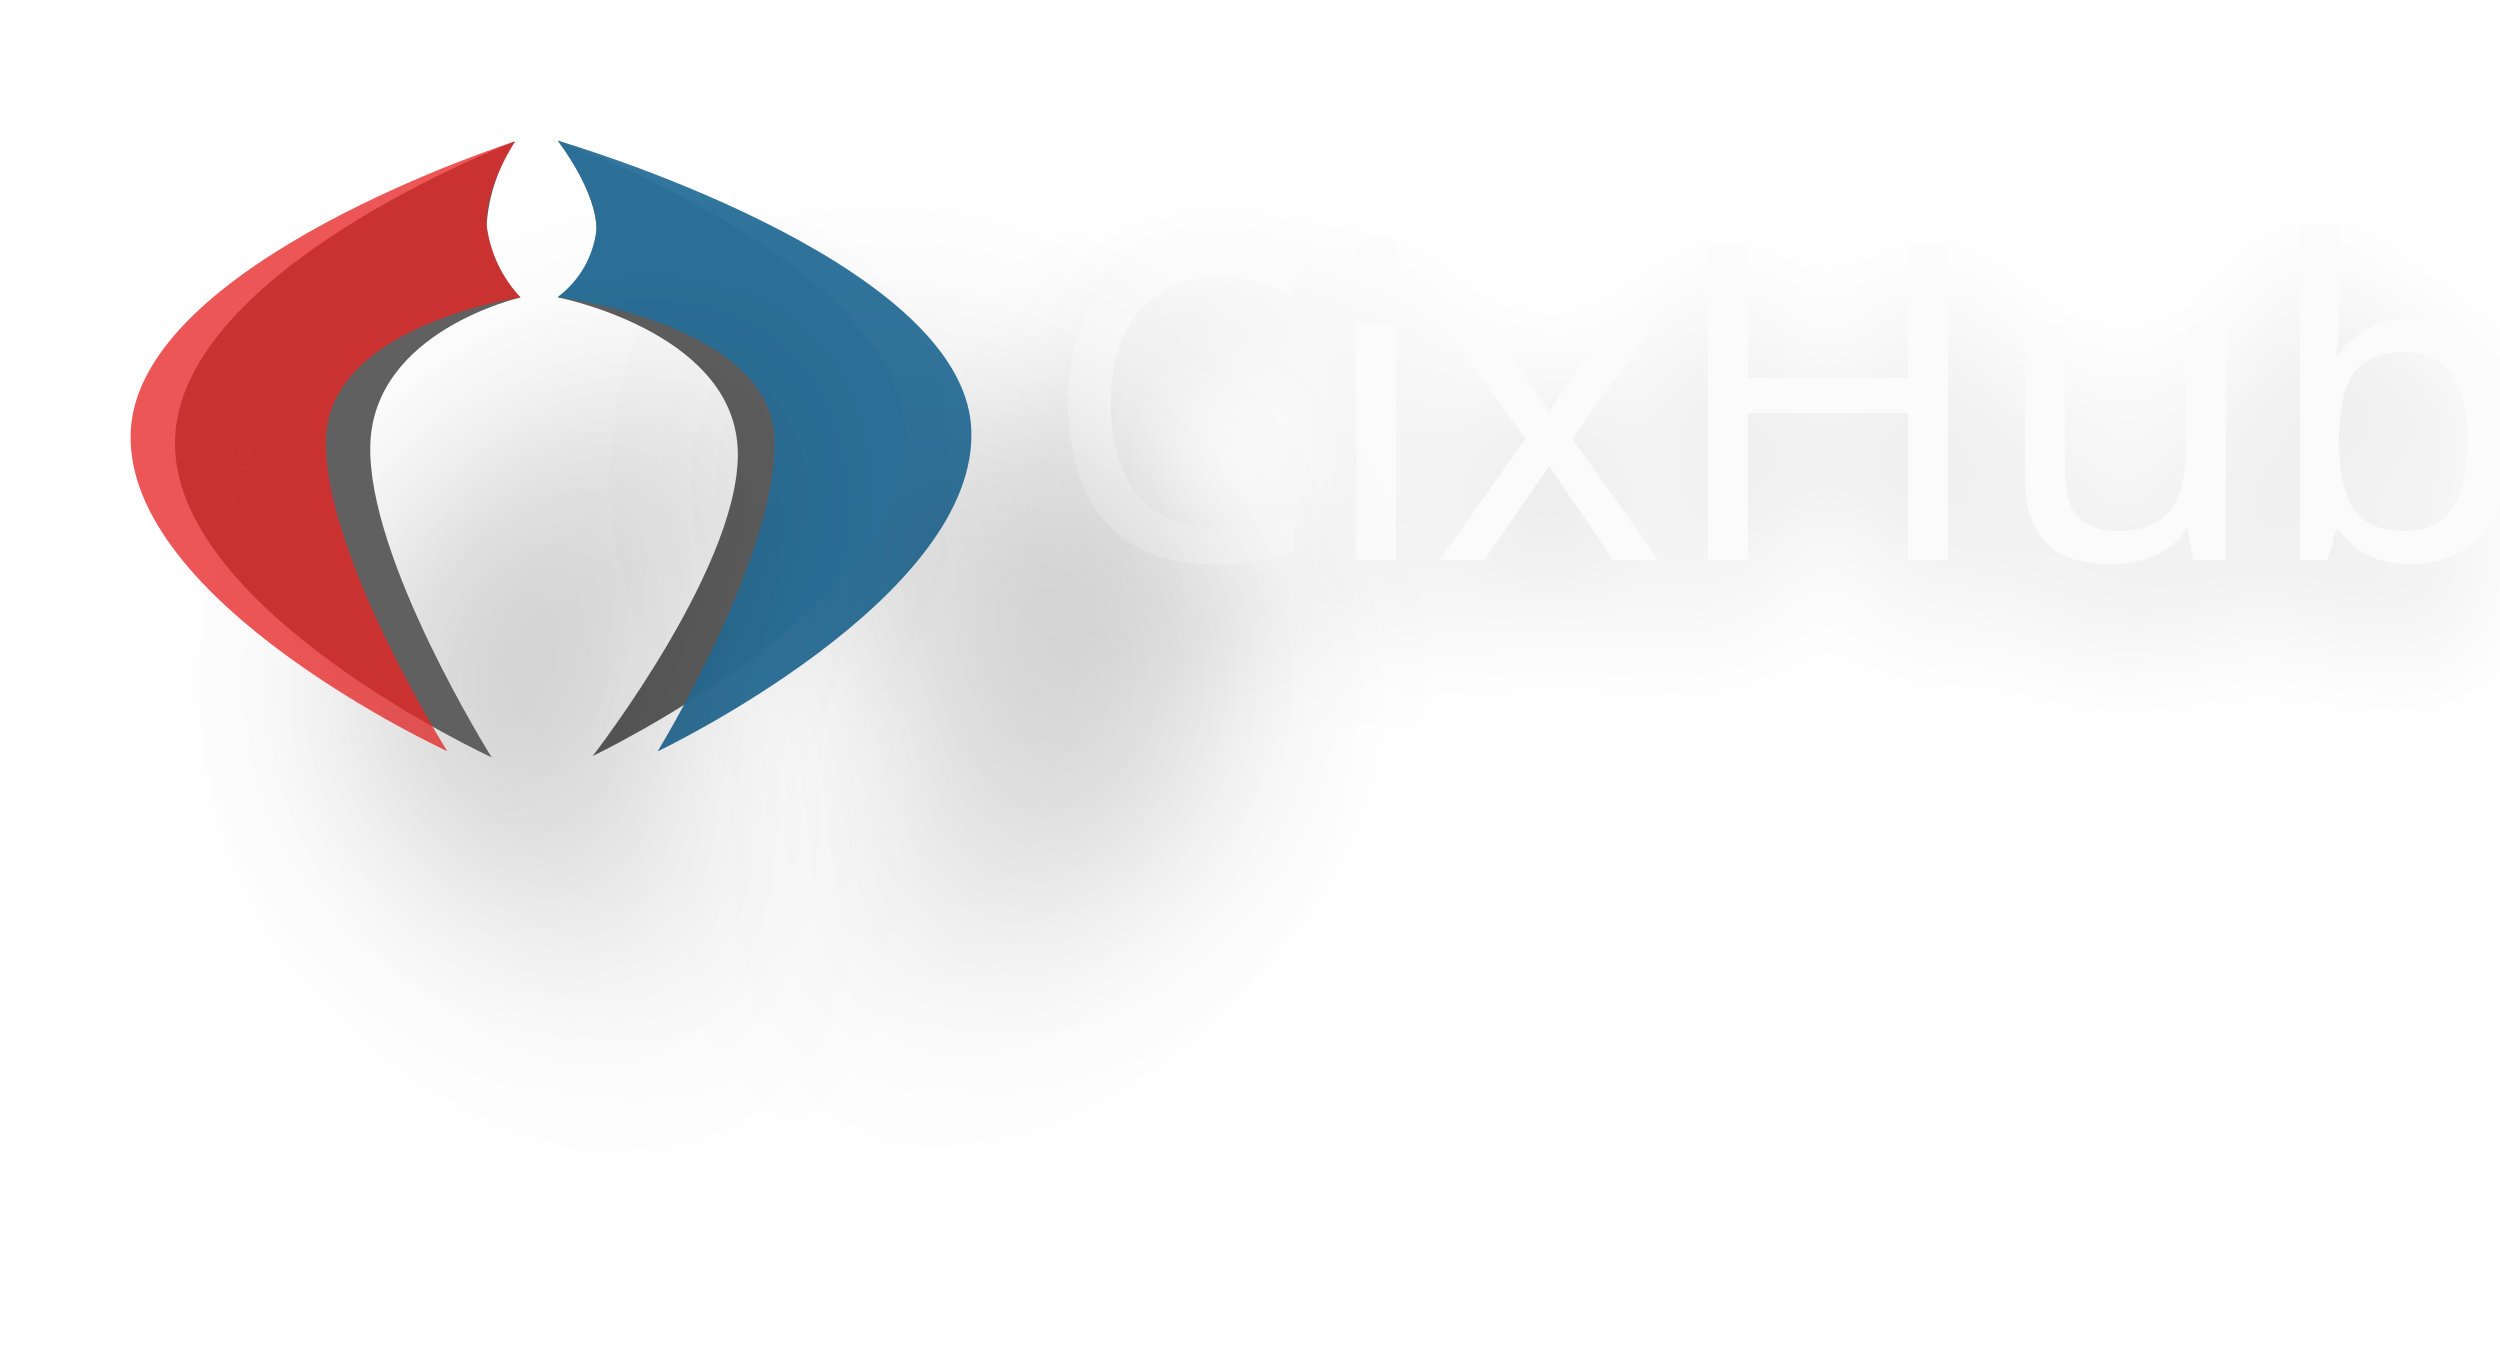
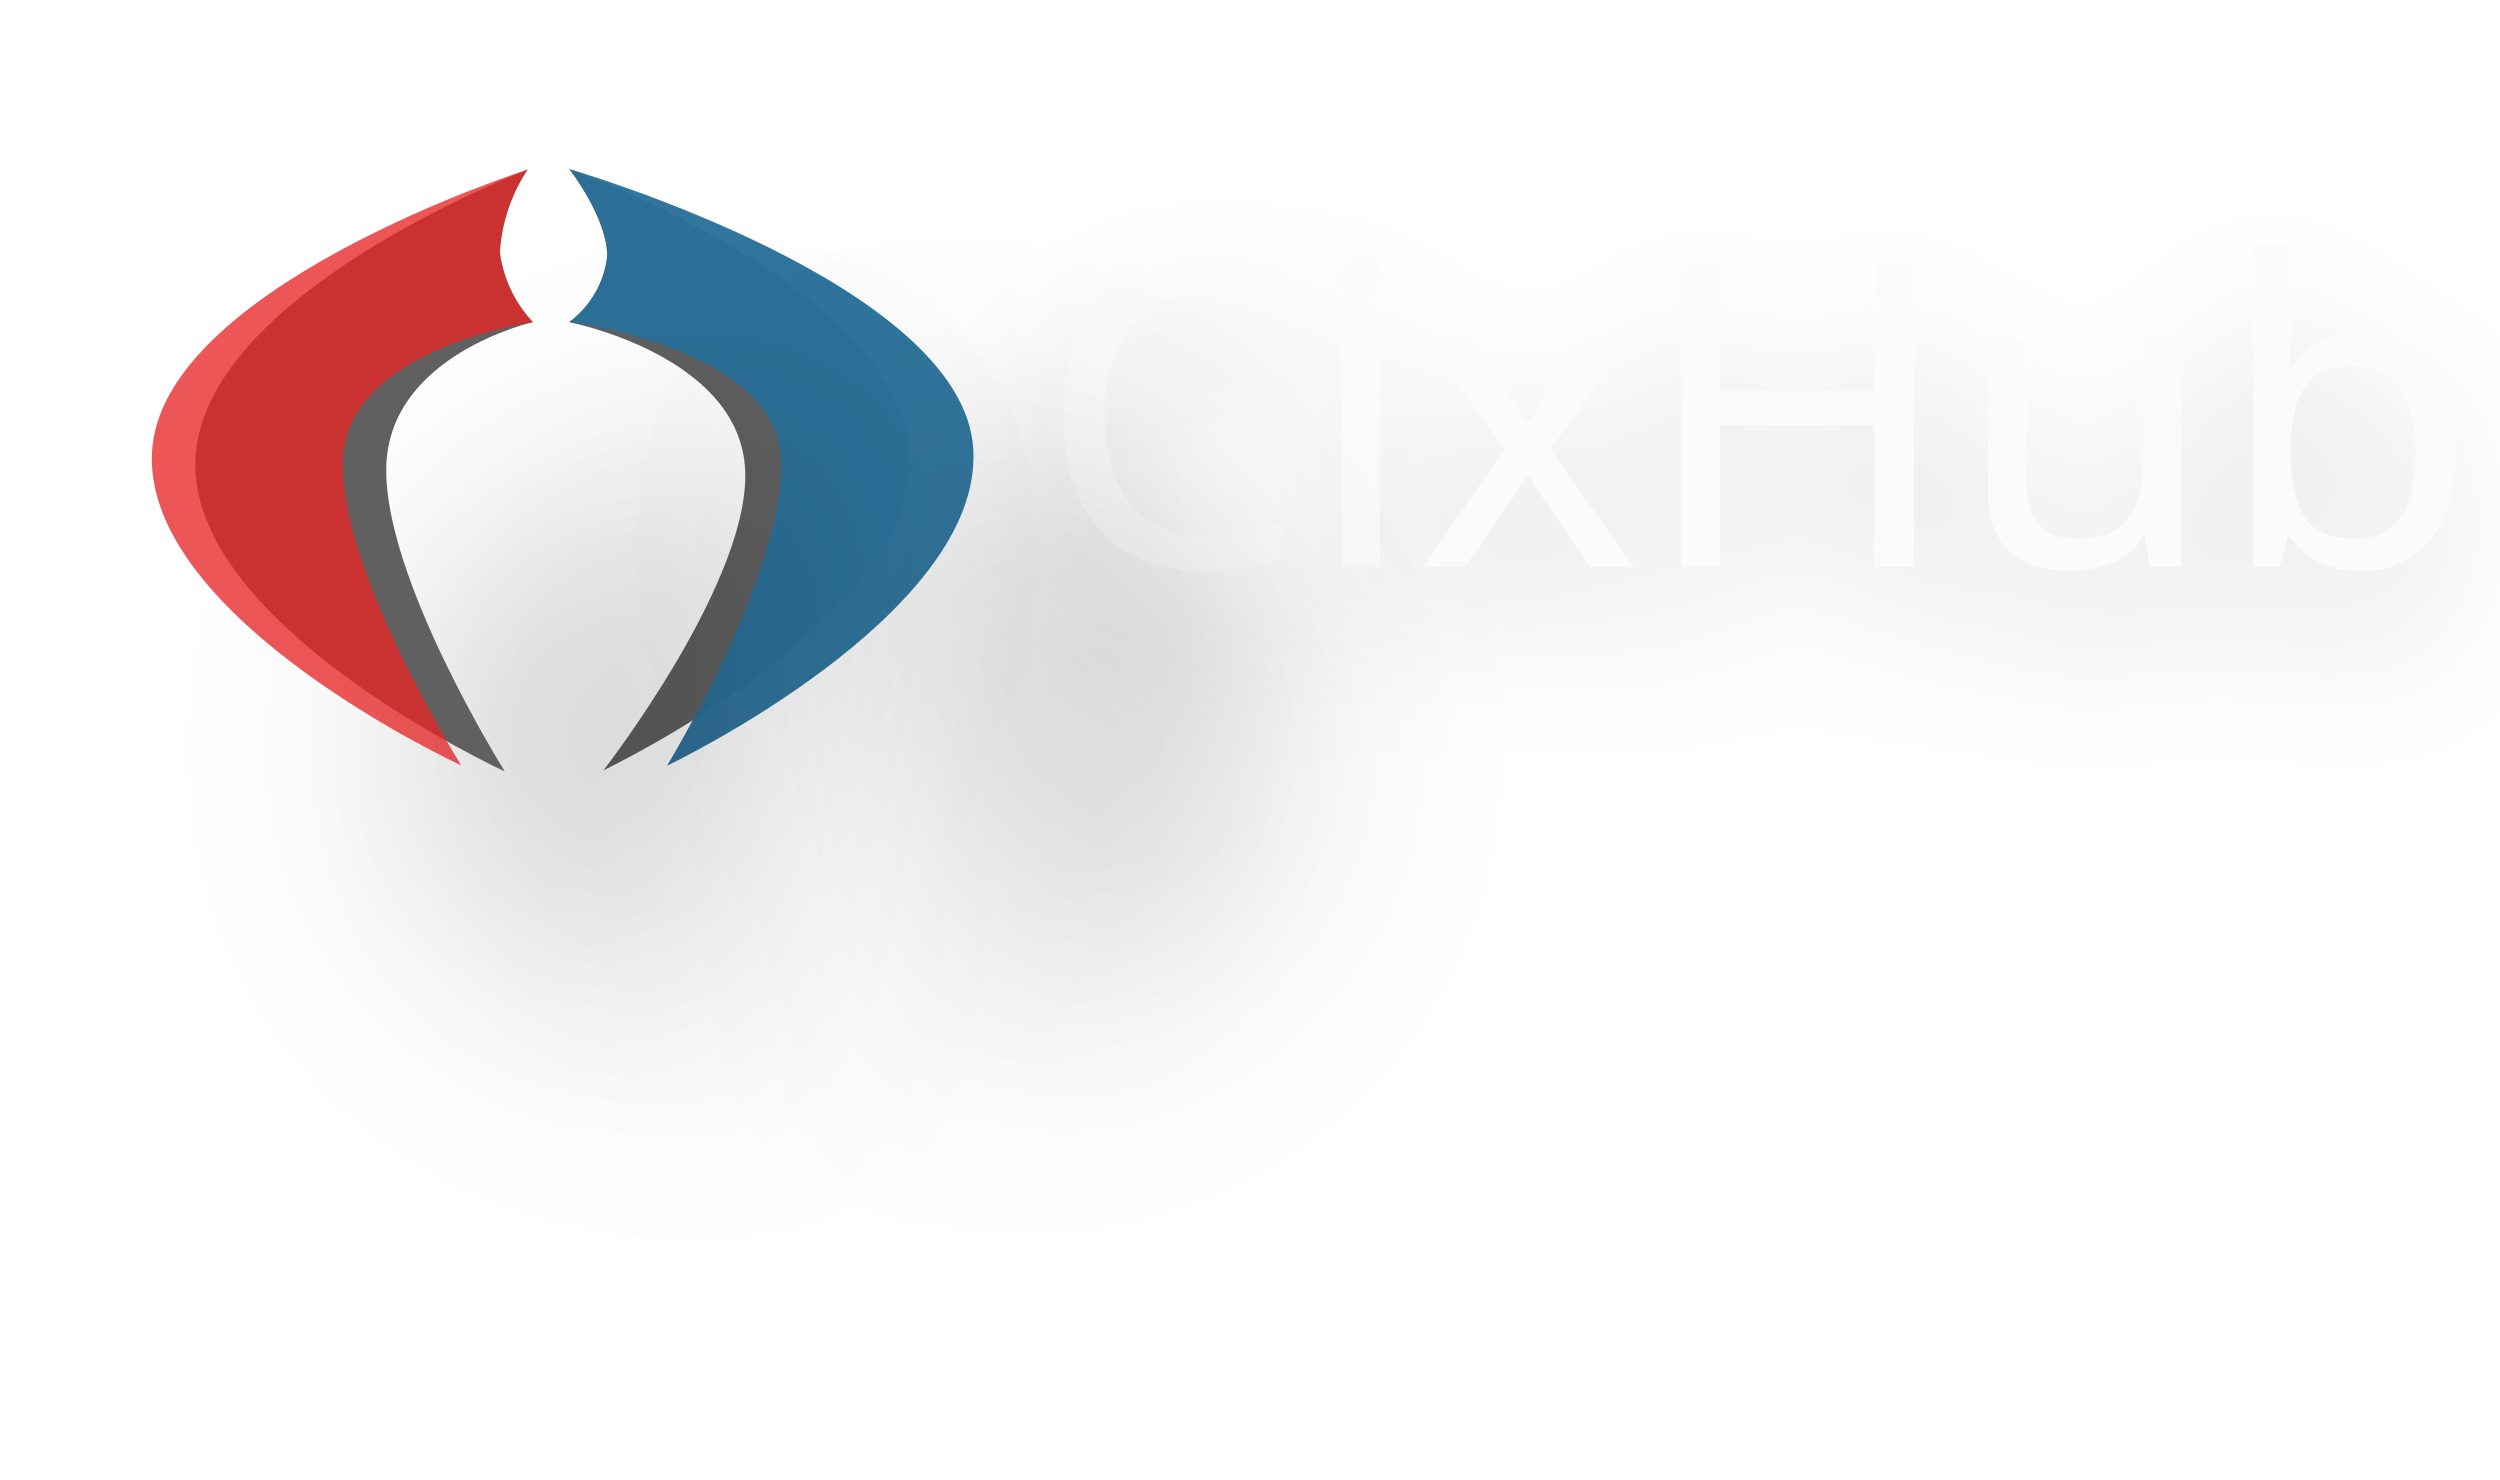
- <svg xmlns="http://www.w3.org/2000/svg" width="125.153" height="67.942" viewBox="0 0 125.153 67.942">
+ <svg xmlns="http://www.w3.org/2000/svg" width="106" height="62.734" viewBox="0 0 106 62.734">
  <defs>
-     <filter id="CixHub" x="43.153" y="0" width="82" height="58" filterUnits="userSpaceOnUse">
+     <filter id="CixHub" x="35" y="0" width="71" height="51" filterUnits="userSpaceOnUse">
      <feOffset dy="3" input="SourceAlpha" />
      <feGaussianBlur stdDeviation="3" result="blur" />
      <feFlood flood-opacity="0.161" />
      <feComposite operator="in" in2="blur" />
      <feComposite in="SourceGraphic" />
    </filter>
-     <filter id="Path_6" x="21.504" y="0" width="57.92" height="67.818" filterUnits="userSpaceOnUse">
+     <filter id="Path_6" x="17.794" y="0.303" width="54.138" height="62.328" filterUnits="userSpaceOnUse">
      <feOffset dx="12" dy="12" input="SourceAlpha" />
      <feGaussianBlur stdDeviation="6" result="blur-2" />
      <feFlood flood-opacity="0.161" />
      <feComposite operator="in" in2="blur-2" />
      <feComposite in="SourceGraphic" />
    </filter>
-     <filter id="Path_8" x="21.525" y="0.18" width="54.645" height="67.694" filterUnits="userSpaceOnUse">
+     <filter id="Path_8" x="17.811" y="0.453" width="51.428" height="62.226" filterUnits="userSpaceOnUse">
      <feOffset dx="12" dy="12" input="SourceAlpha" />
      <feGaussianBlur stdDeviation="6" result="blur-3" />
      <feFlood flood-opacity="0.161" />
      <feComposite operator="in" in2="blur-3" />
      <feComposite in="SourceGraphic" />
    </filter>
-     <filter id="Path_10" x="0" y="0.419" width="56.325" height="67.288" filterUnits="userSpaceOnUse">
+     <filter id="Path_10" x="0" y="0.65" width="52.818" height="61.89" filterUnits="userSpaceOnUse">
      <feOffset dx="12" dy="12" input="SourceAlpha" />
      <feGaussianBlur stdDeviation="6" result="blur-4" />
      <feFlood flood-opacity="0.161" />
      <feComposite operator="in" in2="blur-4" />
      <feComposite in="SourceGraphic" />
    </filter>
-     <filter id="Path_11" x="2.222" y="0.504" width="54.102" height="67.438" filterUnits="userSpaceOnUse">
+     <filter id="Path_11" x="1.839" y="0.72" width="50.979" height="62.014" filterUnits="userSpaceOnUse">
      <feOffset dx="12" dy="12" input="SourceAlpha" />
      <feGaussianBlur stdDeviation="6" result="blur-5" />
      <feFlood flood-opacity="0.161" />
      <feComposite operator="in" in2="blur-5" />
      <feComposite in="SourceGraphic" />
    </filter>
-     <filter id="Create" x="2.294" y="16.369" width="20.204" height="21.132" filterUnits="userSpaceOnUse">
+     <filter id="Create" x="1.381" y="13.332" width="20.204" height="21.132" filterUnits="userSpaceOnUse">
      <feOffset dy="3" input="SourceAlpha" />
      <feGaussianBlur stdDeviation="3" result="blur-6" />
      <feFlood flood-opacity="0.161" />
      <feComposite operator="in" in2="blur-6" />
      <feComposite in="SourceGraphic" />
    </filter>
-     <filter id="Innovate" x="7.033" y="15.453" width="20.274" height="22.13" filterUnits="userSpaceOnUse">
+     <filter id="Innovate" x="5.302" y="12.402" width="20.274" height="22.13" filterUnits="userSpaceOnUse">
      <feOffset dy="3" input="SourceAlpha" />
      <feGaussianBlur stdDeviation="3" result="blur-7" />
      <feFlood flood-opacity="0.161" />
      <feComposite operator="in" in2="blur-7" />
      <feComposite in="SourceGraphic" />
    </filter>
-     <filter id="Execute_" x="33.537" y="15.293" width="22.269" height="22.269" filterUnits="userSpaceOnUse">
+     <filter id="Execute_" x="27.233" y="12.269" width="22.269" height="22.269" filterUnits="userSpaceOnUse">
      <feOffset dy="3" input="SourceAlpha" />
      <feGaussianBlur stdDeviation="3" result="blur-8" />
      <feFlood flood-opacity="0.161" />
      <feComposite operator="in" in2="blur-8" />
      <feComposite in="SourceGraphic" />
    </filter>
  </defs>
-   <g id="website-logo" transform="translate(-1877.847 3004)">
-     <g id="_512finalogo" data-name="512finalogo" transform="translate(1930.307 -2998)">
-       <g transform="matrix(1, 0, 0, 1, -52.46, -6)" filter="url(#CixHub)">
-         <text id="CixHub-2" data-name="CixHub" transform="translate(52.15 28)" fill="#fbfbfb" font-size="22" font-family="KhmerMN, Khmer MN">
+   <g id="website-logo" transform="translate(6 6.303)">
+     <g id="_512finalogo" data-name="512finalogo" transform="translate(38 -0.303)">
+       <g transform="matrix(1, 0, 0, 1, -44, -6)" filter="url(#CixHub)">
+         <text id="CixHub-2" data-name="CixHub" transform="translate(44 24)" fill="#fbfbfb" font-size="18" font-family="KhmerMN, Khmer MN">
          <tspan x="0" y="0">CixHub</tspan>
        </text>
      </g>
    </g>
-     <g id="logoicon" transform="translate(1883.847 -2998)">
-       <g id="R" transform="translate(21.504 0)">
-         <g transform="matrix(1, 0, 0, 1, -27.5, -6)" filter="url(#Path_6)">
-           <path id="Path_6-2" data-name="Path 6" d="M16.525,0S9.887,9.7,9.865,15.4s10.471,7.573,10.471,7.573a4.918,4.918,0,0,0-2.124,3.293c-.1,1.958,1.715,4.529,1.715,4.529S.033,23.883,0,15.365,16.525,0,16.525,0Z" transform="translate(49.42 36.75) rotate(177)" fill="#32749d" />
+     <g id="logoicon" transform="translate(0 0)">
+       <g id="R" transform="translate(17.794 0)">
+         <g transform="matrix(1, 0, 0, 1, -23.79, -6.3)" filter="url(#Path_6)">
+           <path id="Path_6-2" data-name="Path 6" d="M13.674,0S8.181,8.027,8.163,12.743s8.664,6.267,8.664,6.267a4.069,4.069,0,0,0-1.758,2.725c-.085,1.62,1.419,3.748,1.419,3.748S.027,19.762,0,12.714,13.674,0,13.674,0Z" transform="translate(41.93 31.75) rotate(177)" fill="#32749d" />
        </g>
-         <g transform="matrix(1, 0, 0, 1, -27.5, -6)" filter="url(#Path_8)" style="mix-blend-mode: luminosity;isolation: isolate">
-           <path id="Path_8-2" data-name="Path 8" d="M16.525,0S8.267,9.543,8.475,15.234s8.578,7.779,8.578,7.779a4.8,4.8,0,0,0-2.093,3.215c-.148,1.967,1.682,4.615,1.682,4.615S.033,23.88,0,15.363,16.525,0,16.525,0Z" transform="translate(46.17 36.98) rotate(177)" fill="#606060" />
+         <g transform="matrix(1, 0, 0, 1, -23.79, -6.3)" filter="url(#Path_8)" style="mix-blend-mode: luminosity;isolation: isolate">
+           <path id="Path_8-2" data-name="Path 8" d="M13.674,0S6.841,7.9,7.013,12.606s7.1,6.437,7.1,6.437A3.97,3.97,0,0,0,12.38,21.7c-.122,1.628,1.392,3.819,1.392,3.819S.027,19.76,0,12.712,13.674,0,13.674,0Z" transform="translate(39.24 31.94) rotate(177)" fill="#606060" />
        </g>
      </g>
-       <g id="L" transform="translate(0 0.419)">
-         <g transform="matrix(1, 0, 0, 1, -6, -6.42)" filter="url(#Path_10)">
-           <path id="Path_10-2" data-name="Path 10" d="M2.866,0S9.459,9.719,9.488,15.425,0,22.833,0,22.833a6.49,6.49,0,0,1,1.809,3.439C2.04,28.209.536,30.634.536,30.634s18.709-6.7,18.731-15.232S2.866,0,2.866,0Z" transform="translate(25.26 37.71) rotate(-178)" fill="#ed5757" />
+       <g id="L" transform="translate(0 0.346)">
+         <g transform="matrix(1, 0, 0, 1, -6, -6.65)" filter="url(#Path_10)">
+           <path id="Path_10-2" data-name="Path 10" d="M2.372,0S7.827,8.042,7.851,12.764,0,18.894,0,18.894a5.371,5.371,0,0,1,1.5,2.846A6.935,6.935,0,0,1,.444,25.349s15.481-5.548,15.5-12.6S2.372,0,2.372,0Z" transform="translate(21.93 32.54) rotate(-178)" fill="#ed5757" />
        </g>
-         <g transform="matrix(1, 0, 0, 1, -6, -6.42)" filter="url(#Path_11)" style="mix-blend-mode: luminosity;isolation: isolate">
-           <path id="Path_11-2" data-name="Path 11" d="M.634,0S7.227,9.723,7.255,15.431,0,23.06,0,23.06a6.348,6.348,0,0,1,1.82,3.562,8.692,8.692,0,0,1-1.275,4.24s16.468-6.923,16.49-15.454S.634,0,.634,0Z" transform="translate(25.25 37.94) rotate(-178)" fill="#606060" />
+         <g transform="matrix(1, 0, 0, 1, -6, -6.65)" filter="url(#Path_11)" style="mix-blend-mode: luminosity;isolation: isolate">
+           <path id="Path_11-2" data-name="Path 11" d="M.525,0S5.98,8.046,6,12.769s-6,6.313-6,6.313a5.253,5.253,0,0,1,1.506,2.947A7.192,7.192,0,0,1,.451,25.538S14.078,19.809,14.1,12.75.525,0,.525,0Z" transform="translate(21.93 32.73) rotate(-178)" fill="#606060" />
        </g>
-         <g transform="matrix(1, 0, 0, 1, -6, -6.42)" filter="url(#Create)" style="mix-blend-mode: luminosity;isolation: isolate">
-           <text id="Create-2" data-name="Create" transform="matrix(0.07, -1, 1, 0.07, 12.29, 25.43)" fill="#707070" font-size="1" font-family="KhmerMN, Khmer MN" opacity="0.071">
+         <g transform="matrix(1, 0, 0, 1, -6, -6.65)" filter="url(#Create)" style="mix-blend-mode: luminosity;isolation: isolate">
+           <text id="Create-2" data-name="Create" transform="matrix(0.07, -1, 1, 0.07, 11.38, 22.39)" fill="#707070" font-size="1" font-family="KhmerMN, Khmer MN" opacity="0.071">
            <tspan x="0" y="0">Create</tspan>
          </text>
        </g>
-         <g transform="matrix(1, 0, 0, 1, -6, -6.42)" filter="url(#Innovate)" style="mix-blend-mode: luminosity;isolation: isolate">
-           <text id="Innovate-2" data-name="Innovate" transform="matrix(0.07, -1, 1, 0.07, 17.03, 25.51)" fill="#707070" font-size="1" font-family="KhmerMN, Khmer MN" opacity="0.069">
+         <g transform="matrix(1, 0, 0, 1, -6, -6.65)" filter="url(#Innovate)" style="mix-blend-mode: luminosity;isolation: isolate">
+           <text id="Innovate-2" data-name="Innovate" transform="matrix(0.07, -1, 1, 0.07, 15.3, 22.46)" fill="#707070" font-size="1" font-family="KhmerMN, Khmer MN" opacity="0.069">
            <tspan x="0" y="0">Innovate</tspan>
          </text>
        </g>
-         <g transform="matrix(1, 0, 0, 1, -6, -6.42)" filter="url(#Execute_)" style="mix-blend-mode: luminosity;isolation: isolate">
-           <text id="Execute_2" data-name="Execute " transform="matrix(0.07, -1, 1, 0.07, 43.53, 25.35)" fill="#707070" font-size="1" font-family="KhmerMN, Khmer MN" opacity="0.069">
+         <g transform="matrix(1, 0, 0, 1, -6, -6.65)" filter="url(#Execute_)" style="mix-blend-mode: luminosity;isolation: isolate">
+           <text id="Execute_2" data-name="Execute " transform="matrix(0.07, -1, 1, 0.07, 37.23, 22.33)" fill="#707070" font-size="1" font-family="KhmerMN, Khmer MN" opacity="0.069">
            <tspan x="0" y="0">Execute</tspan>
            <tspan x="0" y="2" />
          </text>
        </g>
      </g>
    </g>
  </g>
</svg>
